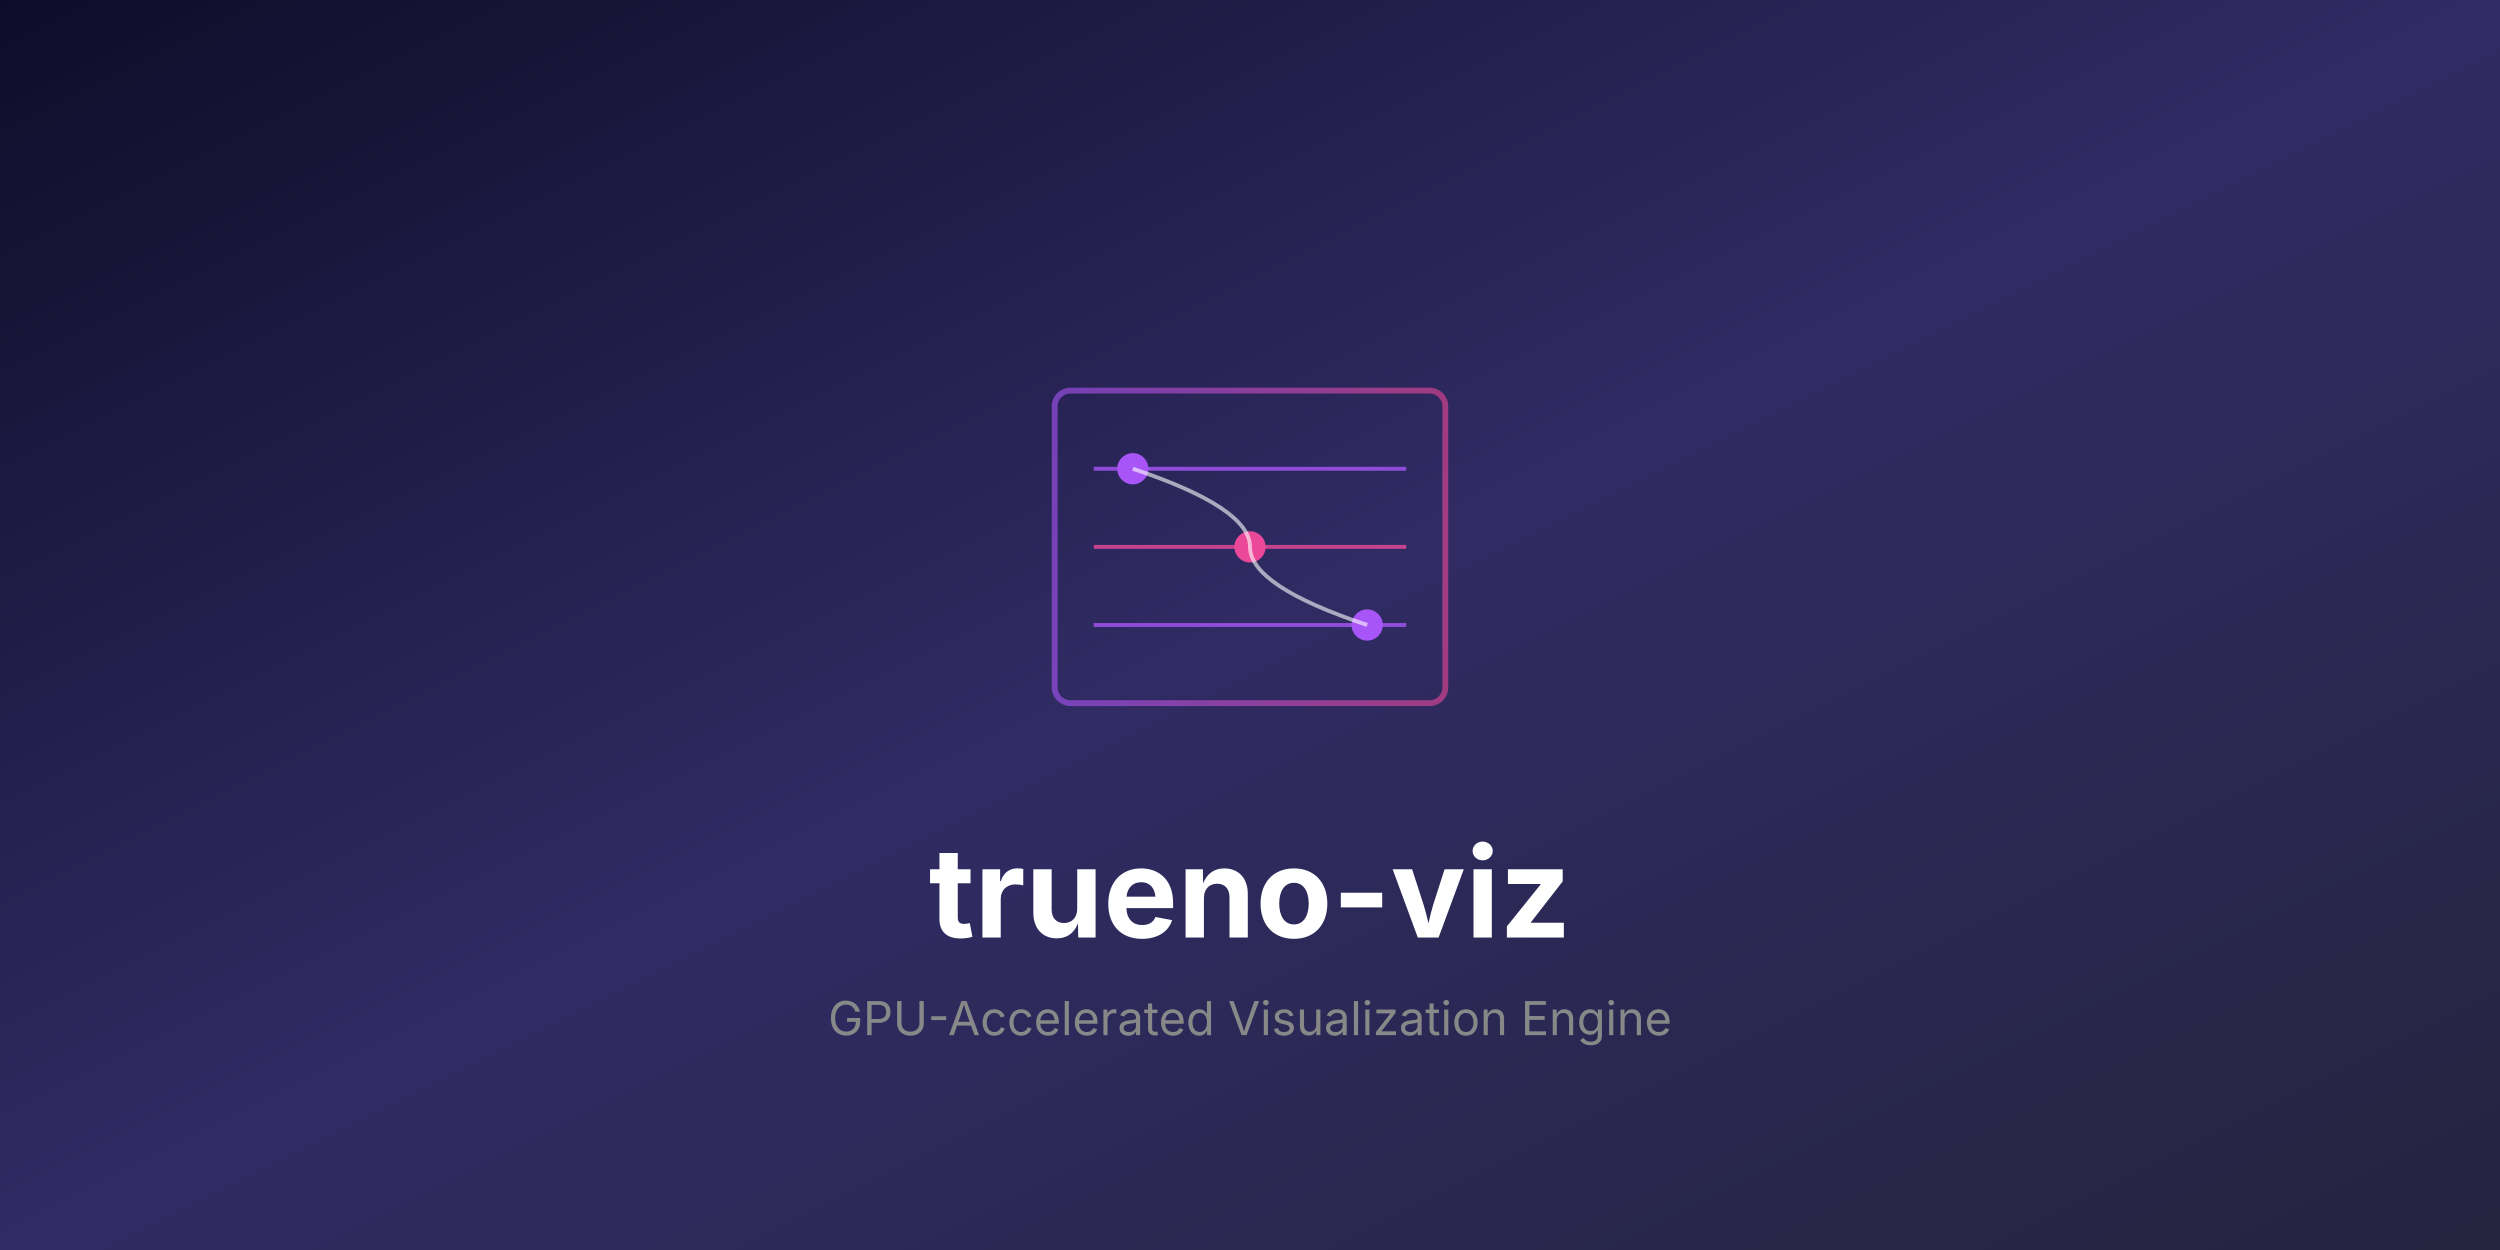
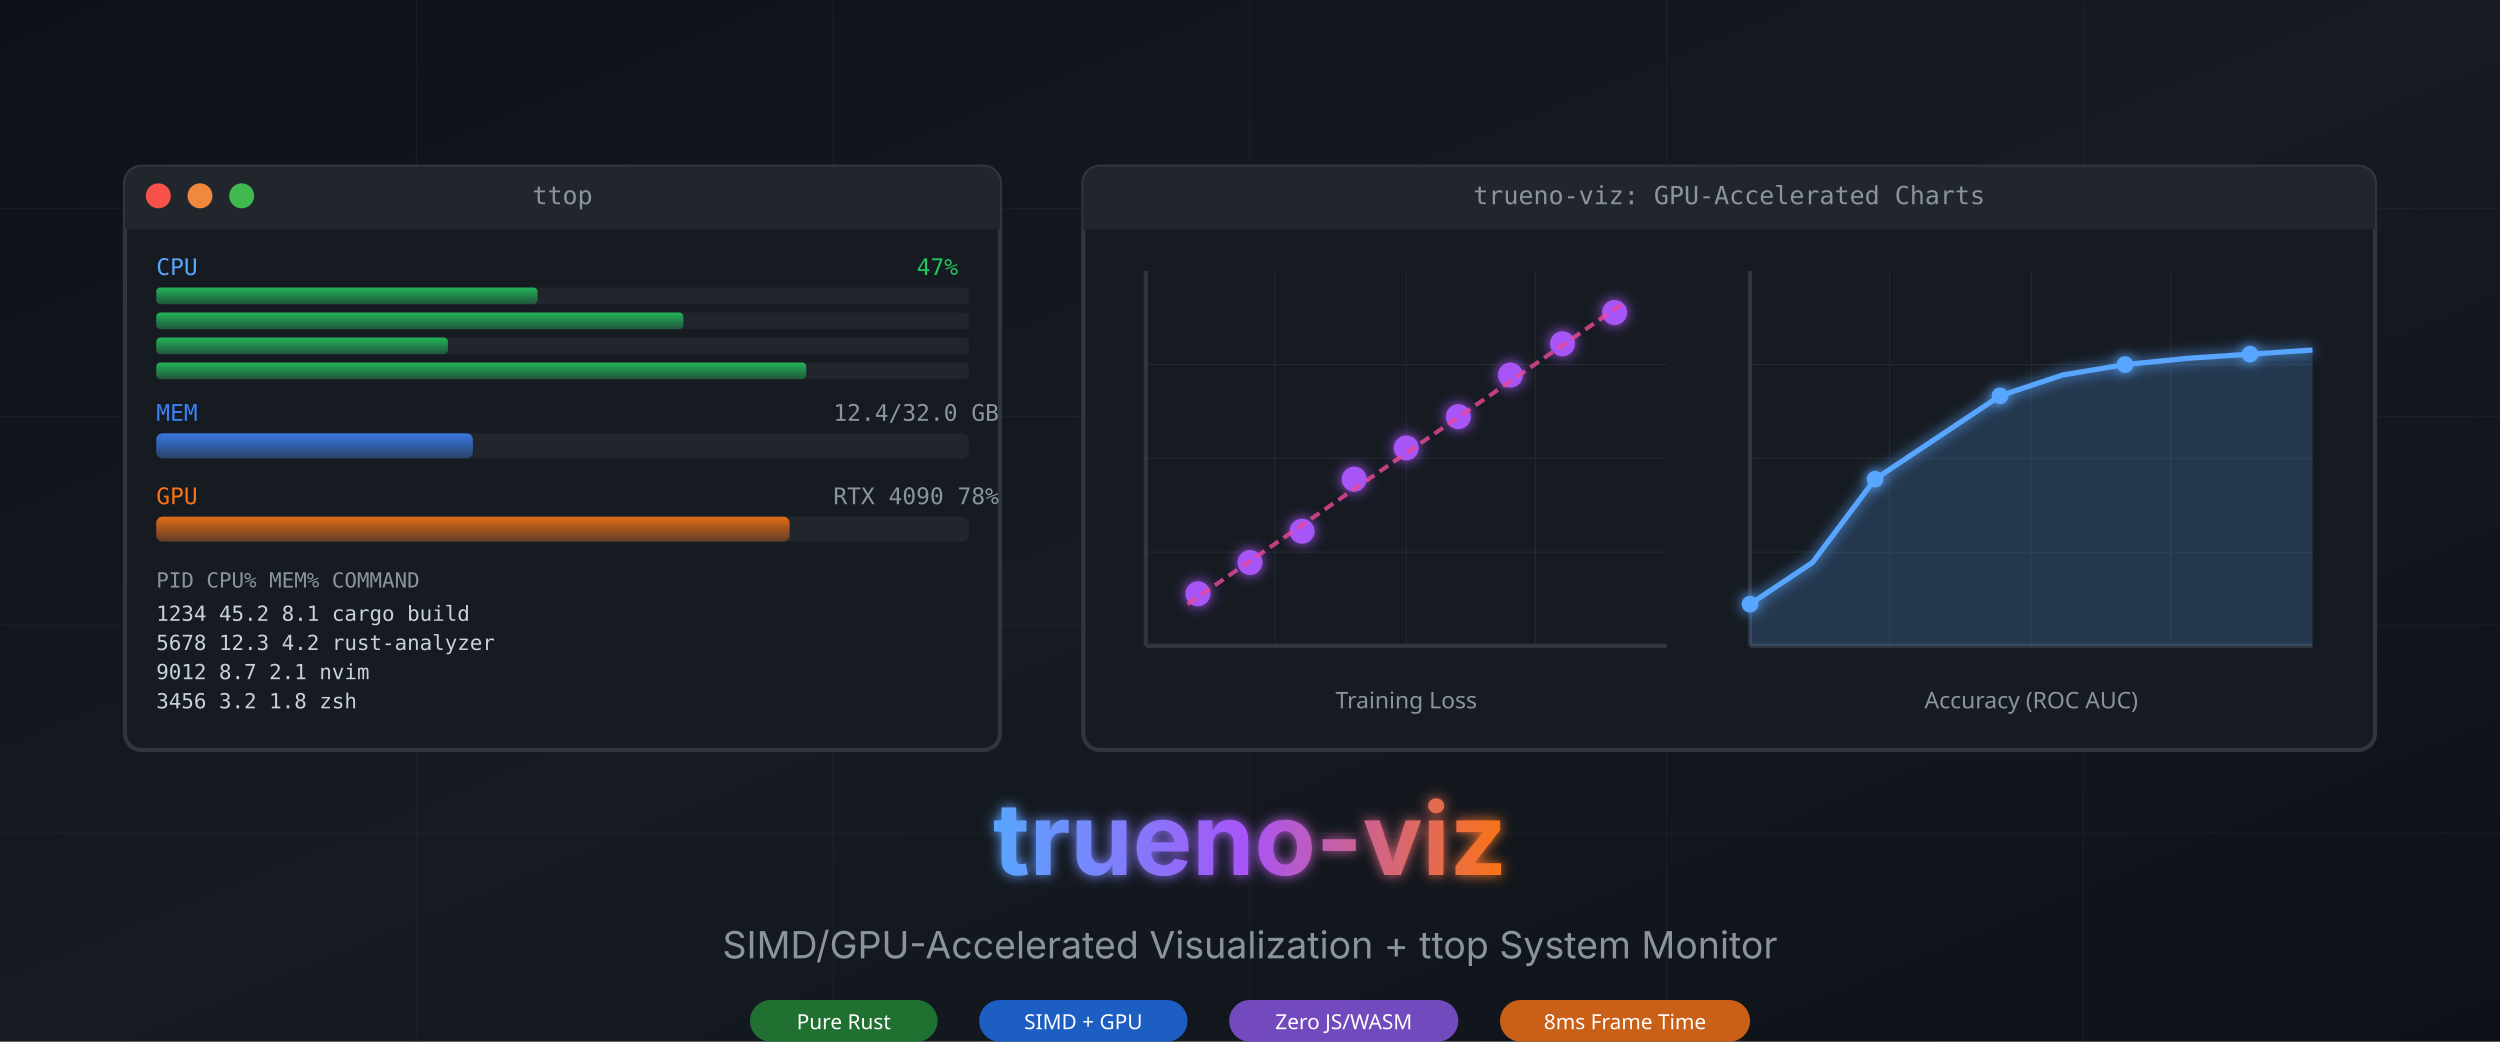
- <svg xmlns="http://www.w3.org/2000/svg" viewBox="0 0 1280 640">
+ <svg xmlns="http://www.w3.org/2000/svg" viewBox="0 0 1200 500">
  <defs>
    <linearGradient id="bg" x1="0%" y1="0%" x2="100%" y2="100%">
-       <stop offset="0%" style="stop-color:#0f0c29" />
-       <stop offset="50%" style="stop-color:#302b63" />
-       <stop offset="100%" style="stop-color:#24243e" />
+       <stop offset="0%" style="stop-color:#0d1117" />
+       <stop offset="50%" style="stop-color:#161b22" />
+       <stop offset="100%" style="stop-color:#0d1117" />
    </linearGradient>
    <linearGradient id="accent" x1="0%" y1="0%" x2="100%" y2="0%">
-       <stop offset="0%" style="stop-color:#a855f7" />
-       <stop offset="100%" style="stop-color:#ec4899" />
+       <stop offset="0%" style="stop-color:#58a6ff" />
+       <stop offset="50%" style="stop-color:#a855f7" />
+       <stop offset="100%" style="stop-color:#f97316" />
    </linearGradient>
+     <linearGradient id="cpu-grad" x1="0%" y1="100%" x2="0%" y2="0%">
+       <stop offset="0%" style="stop-color:#22c55e;stop-opacity:0.3" />
+       <stop offset="100%" style="stop-color:#22c55e;stop-opacity:0.9" />
+     </linearGradient>
+     <linearGradient id="mem-grad" x1="0%" y1="100%" x2="0%" y2="0%">
+       <stop offset="0%" style="stop-color:#3b82f6;stop-opacity:0.3" />
+       <stop offset="100%" style="stop-color:#3b82f6;stop-opacity:0.9" />
+     </linearGradient>
+     <linearGradient id="gpu-grad" x1="0%" y1="100%" x2="0%" y2="0%">
+       <stop offset="0%" style="stop-color:#f97316;stop-opacity:0.3" />
+       <stop offset="100%" style="stop-color:#f97316;stop-opacity:0.9" />
+     </linearGradient>
+     <filter id="glow" x="-50%" y="-50%" width="200%" height="200%">
+       <feGaussianBlur stdDeviation="3" result="coloredBlur" />
+       <feMerge>
+         <feMergeNode in="coloredBlur" />
+         <feMergeNode in="SourceGraphic" />
+       </feMerge>
+     </filter>
  </defs>
-   <rect width="1280" height="640" fill="url(#bg)" />
-   <g transform="translate(640, 280)">
-     <rect x="-100" y="-80" width="200" height="160" rx="8" fill="none" stroke="url(#accent)" stroke-width="3" opacity="0.6" />
-     <line x1="-80" y1="-40" x2="80" y2="-40" stroke="#a855f7" stroke-width="2" opacity="0.8" />
-     <line x1="-80" y1="0" x2="80" y2="0" stroke="#ec4899" stroke-width="2" opacity="0.8" />
-     <line x1="-80" y1="40" x2="80" y2="40" stroke="#a855f7" stroke-width="2" opacity="0.8" />
-     <circle cx="-60" cy="-40" r="8" fill="#a855f7" />
-     <circle cx="0" cy="0" r="8" fill="#ec4899" />
-     <circle cx="60" cy="40" r="8" fill="#a855f7" />
-     <path d="M-60,-40 Q0,-20 0,0 Q0,20 60,40" fill="none" stroke="#fff" stroke-width="2" opacity="0.6" />
+   <rect width="1200" height="500" fill="url(#bg)" />
+   <g stroke="#30363d" stroke-width="0.5" opacity="0.3">
+     <line x1="0" y1="100" x2="1200" y2="100" />
+     <line x1="0" y1="200" x2="1200" y2="200" />
+     <line x1="0" y1="300" x2="1200" y2="300" />
+     <line x1="0" y1="400" x2="1200" y2="400" />
+     <line x1="200" y1="0" x2="200" y2="500" />
+     <line x1="400" y1="0" x2="400" y2="500" />
+     <line x1="600" y1="0" x2="600" y2="500" />
+     <line x1="800" y1="0" x2="800" y2="500" />
+     <line x1="1000" y1="0" x2="1000" y2="500" />
  </g>
-   <text x="640" y="480" font-family="system-ui, -apple-system, sans-serif" font-size="64" font-weight="700" fill="#fff" text-anchor="middle">trueno-viz</text>
-   <text x="640" y="530" font-family="system-ui, -apple-system, sans-serif" font-size="24" fill="#888" text-anchor="middle">GPU-Accelerated Visualization Engine</text>
+   <g transform="translate(60, 80)">
+     <rect x="0" y="0" width="420" height="280" rx="8" fill="#161b22" stroke="#30363d" stroke-width="2" />
+     <rect x="0" y="0" width="420" height="28" rx="8" fill="#21262d" />
+     <rect x="0" y="20" width="420" height="10" fill="#21262d" />
+     <circle cx="16" cy="14" r="6" fill="#f85149" />
+     <circle cx="36" cy="14" r="6" fill="#f0883e" />
+     <circle cx="56" cy="14" r="6" fill="#3fb950" />
+     <text x="210" y="18" font-family="monospace" font-size="12" fill="#8b949e" text-anchor="middle">ttop</text>
+     <text x="15" y="52" font-family="monospace" font-size="11" fill="#58a6ff">CPU</text>
+     <text x="380" y="52" font-family="monospace" font-size="11" fill="#22c55e">47%</text>
+     <g transform="translate(15, 58)">
+       <rect x="0" y="0" width="390" height="8" rx="2" fill="#21262d" />
+       <rect x="0" y="0" width="183" height="8" rx="2" fill="url(#cpu-grad)" />
+       <rect x="0" y="12" width="390" height="8" rx="2" fill="#21262d" />
+       <rect x="0" y="12" width="253" height="8" rx="2" fill="url(#cpu-grad)" />
+       <rect x="0" y="24" width="390" height="8" rx="2" fill="#21262d" />
+       <rect x="0" y="24" width="140" height="8" rx="2" fill="url(#cpu-grad)" />
+       <rect x="0" y="36" width="390" height="8" rx="2" fill="#21262d" />
+       <rect x="0" y="36" width="312" height="8" rx="2" fill="url(#cpu-grad)" />
+     </g>
+     <text x="15" y="122" font-family="monospace" font-size="11" fill="#3b82f6">MEM</text>
+     <text x="340" y="122" font-family="monospace" font-size="11" fill="#8b949e">12.4/32.0 GB</text>
+     <rect x="15" y="128" width="390" height="12" rx="3" fill="#21262d" />
+     <rect x="15" y="128" width="152" height="12" rx="3" fill="url(#mem-grad)" />
+     <text x="15" y="162" font-family="monospace" font-size="11" fill="#f97316">GPU</text>
+     <text x="340" y="162" font-family="monospace" font-size="11" fill="#8b949e">RTX 4090 78%</text>
+     <rect x="15" y="168" width="390" height="12" rx="3" fill="#21262d" />
+     <rect x="15" y="168" width="304" height="12" rx="3" fill="url(#gpu-grad)" />
+     <text x="15" y="202" font-family="monospace" font-size="10" fill="#8b949e">PID   CPU%  MEM%  COMMAND</text>
+     <text x="15" y="218" font-family="monospace" font-size="10" fill="#c9d1d9">1234  45.2   8.1  cargo build</text>
+     <text x="15" y="232" font-family="monospace" font-size="10" fill="#c9d1d9">5678  12.3   4.2  rust-analyzer</text>
+     <text x="15" y="246" font-family="monospace" font-size="10" fill="#c9d1d9">9012   8.7   2.1  nvim</text>
+     <text x="15" y="260" font-family="monospace" font-size="10" fill="#c9d1d9">3456   3.2   1.8  zsh</text>
+   </g>
+   <g transform="translate(520, 80)">
+     <rect x="0" y="0" width="620" height="280" rx="8" fill="#161b22" stroke="#30363d" stroke-width="2" />
+     <rect x="0" y="0" width="620" height="28" rx="8" fill="#21262d" />
+     <rect x="0" y="20" width="620" height="10" fill="#21262d" />
+     <text x="310" y="18" font-family="monospace" font-size="12" fill="#8b949e" text-anchor="middle">trueno-viz: GPU-Accelerated Charts</text>
+     <g transform="translate(30, 50)">
+       <line x1="0" y1="180" x2="250" y2="180" stroke="#30363d" stroke-width="2" />
+       <line x1="0" y1="0" x2="0" y2="180" stroke="#30363d" stroke-width="2" />
+       <g stroke="#30363d" stroke-width="0.5" opacity="0.5">
+         <line x1="0" y1="45" x2="250" y2="45" />
+         <line x1="0" y1="90" x2="250" y2="90" />
+         <line x1="0" y1="135" x2="250" y2="135" />
+         <line x1="62" y1="0" x2="62" y2="180" />
+         <line x1="125" y1="0" x2="125" y2="180" />
+         <line x1="187" y1="0" x2="187" y2="180" />
+       </g>
+       <g filter="url(#glow)">
+         <circle cx="25" cy="155" r="6" fill="#a855f7" />
+         <circle cx="50" cy="140" r="6" fill="#a855f7" />
+         <circle cx="75" cy="125" r="6" fill="#a855f7" />
+         <circle cx="100" cy="100" r="6" fill="#a855f7" />
+         <circle cx="125" cy="85" r="6" fill="#a855f7" />
+         <circle cx="150" cy="70" r="6" fill="#a855f7" />
+         <circle cx="175" cy="50" r="6" fill="#a855f7" />
+         <circle cx="200" cy="35" r="6" fill="#a855f7" />
+         <circle cx="225" cy="20" r="6" fill="#a855f7" />
+       </g>
+       <line x1="20" y1="160" x2="230" y2="15" stroke="#ec4899" stroke-width="2" stroke-dasharray="5,3" opacity="0.8" />
+       <text x="125" y="210" font-family="system-ui" font-size="11" fill="#8b949e" text-anchor="middle">Training Loss</text>
+     </g>
+     <g transform="translate(320, 50)">
+       <line x1="0" y1="180" x2="270" y2="180" stroke="#30363d" stroke-width="2" />
+       <line x1="0" y1="0" x2="0" y2="180" stroke="#30363d" stroke-width="2" />
+       <g stroke="#30363d" stroke-width="0.5" opacity="0.5">
+         <line x1="0" y1="45" x2="270" y2="45" />
+         <line x1="0" y1="90" x2="270" y2="90" />
+         <line x1="0" y1="135" x2="270" y2="135" />
+         <line x1="67" y1="0" x2="67" y2="180" />
+         <line x1="135" y1="0" x2="135" y2="180" />
+         <line x1="202" y1="0" x2="202" y2="180" />
+       </g>
+       <path d="M0,160 L30,140 L60,100 L90,80 L120,60 L150,50 L180,45 L210,42 L240,40 L270,38 L270,180 L0,180 Z" fill="#58a6ff" opacity="0.2" />
+       <path d="M0,160 L30,140 L60,100 L90,80 L120,60 L150,50 L180,45 L210,42 L240,40 L270,38" fill="none" stroke="#58a6ff" stroke-width="2.5" filter="url(#glow)" />
+       <g filter="url(#glow)">
+         <circle cx="0" cy="160" r="4" fill="#58a6ff" />
+         <circle cx="60" cy="100" r="4" fill="#58a6ff" />
+         <circle cx="120" cy="60" r="4" fill="#58a6ff" />
+         <circle cx="180" cy="45" r="4" fill="#58a6ff" />
+         <circle cx="240" cy="40" r="4" fill="#58a6ff" />
+       </g>
+       <text x="135" y="210" font-family="system-ui" font-size="11" fill="#8b949e" text-anchor="middle">Accuracy (ROC AUC)</text>
+     </g>
+   </g>
+   <text x="600" y="420" font-family="system-ui, -apple-system, sans-serif" font-size="48" font-weight="700" fill="url(#accent)" text-anchor="middle" filter="url(#glow)">trueno-viz</text>
+   <text x="600" y="460" font-family="system-ui, -apple-system, sans-serif" font-size="18" fill="#8b949e" text-anchor="middle">SIMD/GPU-Accelerated Visualization + ttop System Monitor</text>
+   <g transform="translate(600, 480)">
+     <g transform="translate(-240, 0)">
+       <rect x="0" y="0" width="90" height="20" rx="10" fill="#238636" opacity="0.8" />
+       <text x="45" y="14" font-family="system-ui" font-size="10" fill="#fff" text-anchor="middle">Pure Rust</text>
+     </g>
+     <g transform="translate(-130, 0)">
+       <rect x="0" y="0" width="100" height="20" rx="10" fill="#1f6feb" opacity="0.8" />
+       <text x="50" y="14" font-family="system-ui" font-size="10" fill="#fff" text-anchor="middle">SIMD + GPU</text>
+     </g>
+     <g transform="translate(-10, 0)">
+       <rect x="0" y="0" width="110" height="20" rx="10" fill="#8957e5" opacity="0.8" />
+       <text x="55" y="14" font-family="system-ui" font-size="10" fill="#fff" text-anchor="middle">Zero JS/WASM</text>
+     </g>
+     <g transform="translate(120, 0)">
+       <rect x="0" y="0" width="120" height="20" rx="10" fill="#f97316" opacity="0.8" />
+       <text x="60" y="14" font-family="system-ui" font-size="10" fill="#fff" text-anchor="middle">8ms Frame Time</text>
+     </g>
+   </g>
</svg>
